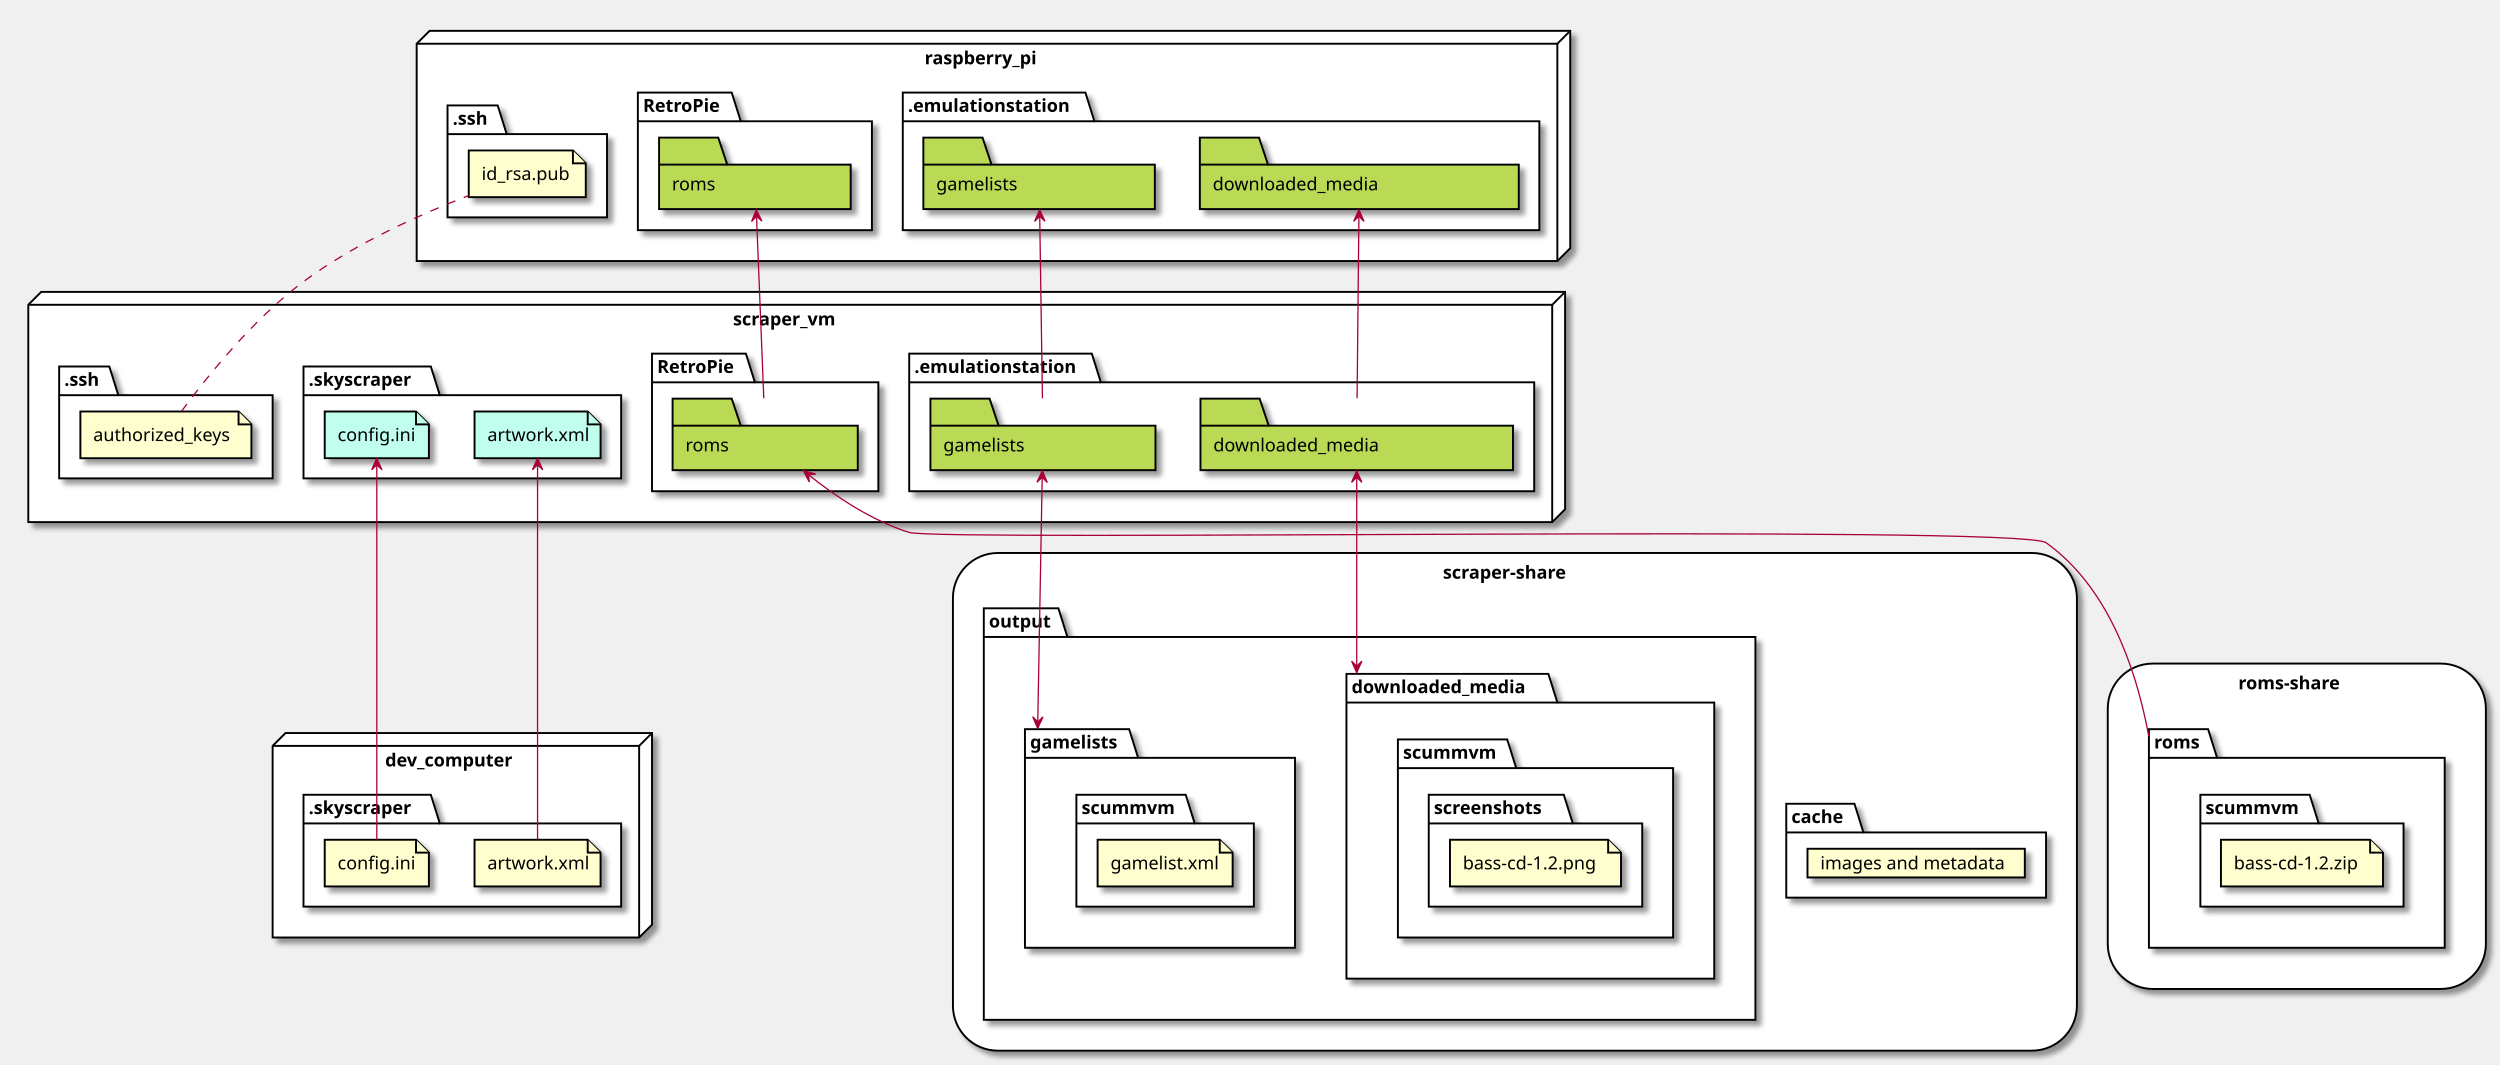
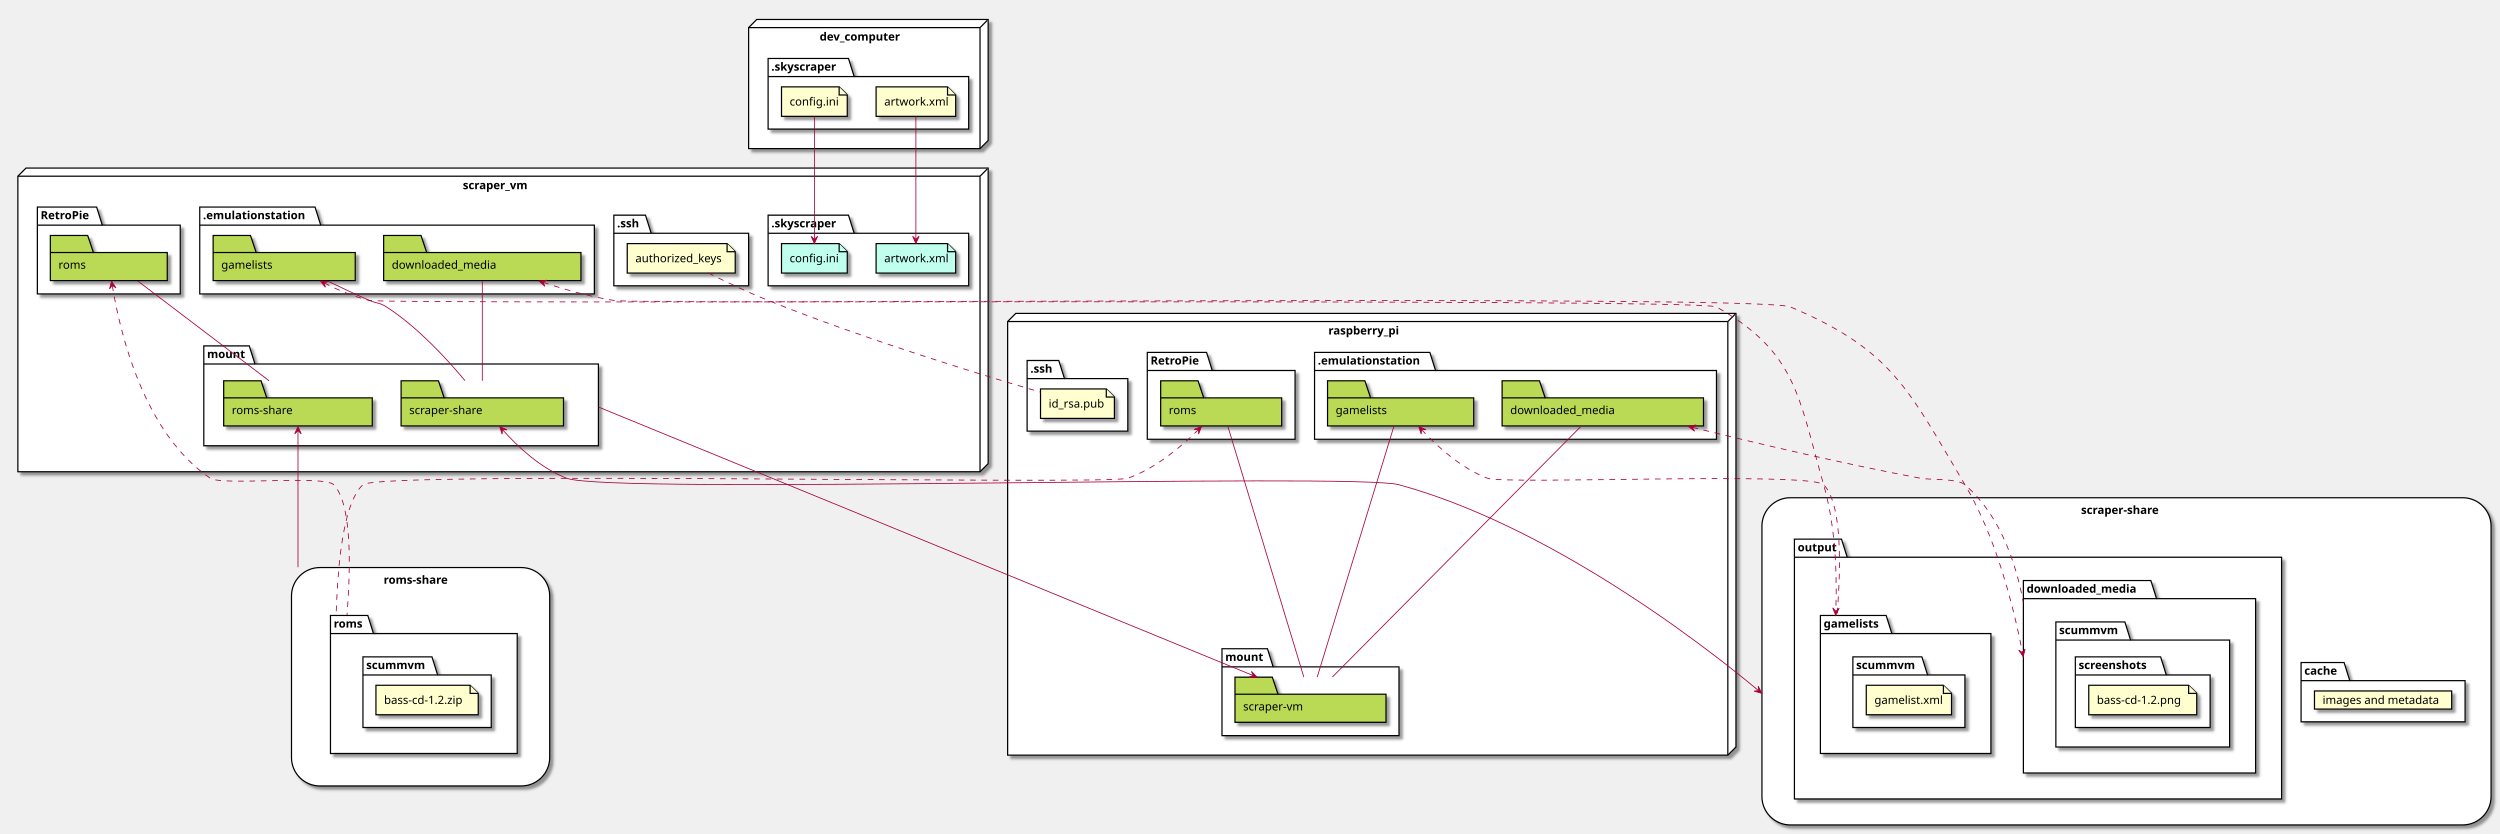
- <svg xmlns="http://www.w3.org/2000/svg" contentScriptType="application/ecmascript" contentStyleType="text/css" height="828px" preserveAspectRatio="none" style="width:1944px;height:828px;" version="1.1" viewBox="0 0 1944 828" width="1944px" zoomAndPan="magnify">
+ <svg xmlns="http://www.w3.org/2000/svg" contentScriptType="application/ecmascript" contentStyleType="text/css" height="1027px" preserveAspectRatio="none" style="width:3079px;height:1027px;" version="1.1" viewBox="0 0 3079 1027" width="3079px" zoomAndPan="magnify">
  <defs>
-     <filter height="300%" id="f126ojtrowitwd" width="300%" x="-1" y="-1">
+     <filter height="300%" id="ftwbin9ezk8uo" width="300%" x="-1" y="-1">
      <feGaussianBlur result="blurOut" stdDeviation="2.0" />
      <feColorMatrix in="blurOut" result="blurOut2" type="matrix" values="0 0 0 0 0 0 0 0 0 0 0 0 0 0 0 0 0 0 .4 0" />
      <feOffset dx="4.0" dy="4.0" in="blurOut2" result="blurOut3" />
      <feBlend in="SourceGraphic" in2="blurOut3" mode="normal" />
    </filter>
  </defs>
  <g>
-     <rect fill="#FFFFFF" filter="url(#f126ojtrowitwd)" height="253" rx="35" ry="35" style="stroke: #000000; stroke-width: 1.5;" width="294" x="1639" y="516" />
-     <text fill="#000000" font-family="sans-serif" font-size="14" font-weight="bold" lengthAdjust="spacingAndGlyphs" textLength="91" x="1740.5" y="535.995">roms-share</text>
-     <polygon fill="#FFFFFF" filter="url(#f126ojtrowitwd)" points="1671,567,1717,567,1724,589.297,1901,589.297,1901,737,1671,737,1671,567" style="stroke: #000000; stroke-width: 1.5;" />
-     <line style="stroke: #000000; stroke-width: 1.5;" x1="1671" x2="1724" y1="589.297" y2="589.297" />
-     <text fill="#000000" font-family="sans-serif" font-size="14" font-weight="bold" lengthAdjust="spacingAndGlyphs" textLength="40" x="1675" y="581.995">roms</text>
-     <polygon fill="#FFFFFF" filter="url(#f126ojtrowitwd)" points="1711,618,1796,618,1803,640.297,1869,640.297,1869,705,1711,705,1711,618" style="stroke: #000000; stroke-width: 1.5;" />
-     <line style="stroke: #000000; stroke-width: 1.5;" x1="1711" x2="1803" y1="640.297" y2="640.297" />
-     <text fill="#000000" font-family="sans-serif" font-size="14" font-weight="bold" lengthAdjust="spacingAndGlyphs" textLength="79" x="1715" y="632.995">scummvm</text>
-     <rect fill="#FFFFFF" filter="url(#f126ojtrowitwd)" height="387" rx="35" ry="35" style="stroke: #000000; stroke-width: 1.5;" width="874" x="741" y="430" />
-     <text fill="#000000" font-family="sans-serif" font-size="14" font-weight="bold" lengthAdjust="spacingAndGlyphs" textLength="112" x="1122" y="449.995">scraper-share</text>
-     <polygon fill="#FFFFFF" filter="url(#f126ojtrowitwd)" points="1389,625,1442,625,1449,647.297,1591,647.297,1591,698,1389,698,1389,625" style="stroke: #000000; stroke-width: 1.5;" />
-     <line style="stroke: #000000; stroke-width: 1.5;" x1="1389" x2="1449" y1="647.297" y2="647.297" />
-     <text fill="#000000" font-family="sans-serif" font-size="14" font-weight="bold" lengthAdjust="spacingAndGlyphs" textLength="47" x="1393" y="639.995">cache</text>
-     <polygon fill="#FFFFFF" filter="url(#f126ojtrowitwd)" points="765,473,823,473,830,495.297,1365,495.297,1365,793,765,793,765,473" style="stroke: #000000; stroke-width: 1.5;" />
-     <line style="stroke: #000000; stroke-width: 1.5;" x1="765" x2="830" y1="495.297" y2="495.297" />
-     <text fill="#000000" font-family="sans-serif" font-size="14" font-weight="bold" lengthAdjust="spacingAndGlyphs" textLength="52" x="769" y="487.995">output</text>
-     <polygon fill="#FFFFFF" filter="url(#f126ojtrowitwd)" points="1047,524,1204,524,1211,546.297,1333,546.297,1333,761,1047,761,1047,524" style="stroke: #000000; stroke-width: 1.5;" />
-     <line style="stroke: #000000; stroke-width: 1.5;" x1="1047" x2="1211" y1="546.297" y2="546.297" />
-     <text fill="#000000" font-family="sans-serif" font-size="14" font-weight="bold" lengthAdjust="spacingAndGlyphs" textLength="151" x="1051" y="538.995">downloaded_media</text>
-     <polygon fill="#FFFFFF" filter="url(#f126ojtrowitwd)" points="1087,575,1172,575,1179,597.297,1301,597.297,1301,729,1087,729,1087,575" style="stroke: #000000; stroke-width: 1.5;" />
-     <line style="stroke: #000000; stroke-width: 1.5;" x1="1087" x2="1179" y1="597.297" y2="597.297" />
-     <text fill="#000000" font-family="sans-serif" font-size="14" font-weight="bold" lengthAdjust="spacingAndGlyphs" textLength="79" x="1091" y="589.995">scummvm</text>
-     <polygon fill="#FFFFFF" filter="url(#f126ojtrowitwd)" points="1111,618,1216,618,1223,640.297,1277,640.297,1277,705,1111,705,1111,618" style="stroke: #000000; stroke-width: 1.5;" />
-     <line style="stroke: #000000; stroke-width: 1.5;" x1="1111" x2="1223" y1="640.297" y2="640.297" />
-     <text fill="#000000" font-family="sans-serif" font-size="14" font-weight="bold" lengthAdjust="spacingAndGlyphs" textLength="99" x="1115" y="632.995">screenshots</text>
-     <polygon fill="#FFFFFF" filter="url(#f126ojtrowitwd)" points="797,567,878,567,885,589.297,1007,589.297,1007,737,797,737,797,567" style="stroke: #000000; stroke-width: 1.5;" />
-     <line style="stroke: #000000; stroke-width: 1.5;" x1="797" x2="885" y1="589.297" y2="589.297" />
-     <text fill="#000000" font-family="sans-serif" font-size="14" font-weight="bold" lengthAdjust="spacingAndGlyphs" textLength="75" x="801" y="581.995">gamelists</text>
-     <polygon fill="#FFFFFF" filter="url(#f126ojtrowitwd)" points="837,618,922,618,929,640.297,975,640.297,975,705,837,705,837,618" style="stroke: #000000; stroke-width: 1.5;" />
-     <line style="stroke: #000000; stroke-width: 1.5;" x1="837" x2="929" y1="640.297" y2="640.297" />
-     <text fill="#000000" font-family="sans-serif" font-size="14" font-weight="bold" lengthAdjust="spacingAndGlyphs" textLength="79" x="841" y="632.995">scummvm</text>
-     <polygon fill="#FFFFFF" filter="url(#f126ojtrowitwd)" points="324,34,334,24,1221,24,1221,193,1211,203,324,203,324,34" style="stroke: #000000; stroke-width: 1.5;" />
-     <line style="stroke: #000000; stroke-width: 1.5;" x1="1211" x2="1220" y1="34" y2="25" />
-     <line style="stroke: #000000; stroke-width: 1.5;" x1="324" x2="1211" y1="34" y2="34" />
-     <line style="stroke: #000000; stroke-width: 1.5;" x1="1211" x2="1211" y1="34" y2="203" />
-     <text fill="#000000" font-family="sans-serif" font-size="14" font-weight="bold" lengthAdjust="spacingAndGlyphs" textLength="99" x="719" y="49.995">raspberry_pi</text>
-     <polygon fill="#FFFFFF" filter="url(#f126ojtrowitwd)" points="702,72,844,72,851,94.297,1197,94.297,1197,179,702,179,702,72" style="stroke: #000000; stroke-width: 1.5;" />
-     <line style="stroke: #000000; stroke-width: 1.5;" x1="702" x2="851" y1="94.297" y2="94.297" />
-     <text fill="#000000" font-family="sans-serif" font-size="14" font-weight="bold" lengthAdjust="spacingAndGlyphs" textLength="136" x="706" y="86.995">.emulationstation</text>
-     <polygon fill="#FFFFFF" filter="url(#f126ojtrowitwd)" points="496,72,569,72,576,94.297,678,94.297,678,179,496,179,496,72" style="stroke: #000000; stroke-width: 1.5;" />
-     <line style="stroke: #000000; stroke-width: 1.5;" x1="496" x2="576" y1="94.297" y2="94.297" />
-     <text fill="#000000" font-family="sans-serif" font-size="14" font-weight="bold" lengthAdjust="spacingAndGlyphs" textLength="67" x="500" y="86.995">RetroPie</text>
-     <polygon fill="#FFFFFF" filter="url(#f126ojtrowitwd)" points="348,82,387,82,394,104.297,472,104.297,472,169,348,169,348,82" style="stroke: #000000; stroke-width: 1.5;" />
-     <line style="stroke: #000000; stroke-width: 1.5;" x1="348" x2="394" y1="104.297" y2="104.297" />
-     <text fill="#000000" font-family="sans-serif" font-size="14" font-weight="bold" lengthAdjust="spacingAndGlyphs" textLength="33" x="352" y="96.995">.ssh</text>
-     <polygon fill="#FFFFFF" filter="url(#f126ojtrowitwd)" points="22,237,32,227,1217,227,1217,396,1207,406,22,406,22,237" style="stroke: #000000; stroke-width: 1.5;" />
-     <line style="stroke: #000000; stroke-width: 1.5;" x1="1207" x2="1216" y1="237" y2="228" />
-     <line style="stroke: #000000; stroke-width: 1.5;" x1="22" x2="1207" y1="237" y2="237" />
-     <line style="stroke: #000000; stroke-width: 1.5;" x1="1207" x2="1207" y1="237" y2="406" />
-     <text fill="#000000" font-family="sans-serif" font-size="14" font-weight="bold" lengthAdjust="spacingAndGlyphs" textLength="91" x="570" y="252.995">scraper_vm</text>
-     <polygon fill="#FFFFFF" filter="url(#f126ojtrowitwd)" points="236,285,335,285,342,307.297,483,307.297,483,372,236,372,236,285" style="stroke: #000000; stroke-width: 1.5;" />
-     <line style="stroke: #000000; stroke-width: 1.5;" x1="236" x2="342" y1="307.297" y2="307.297" />
-     <text fill="#000000" font-family="sans-serif" font-size="14" font-weight="bold" lengthAdjust="spacingAndGlyphs" textLength="93" x="240" y="299.995">.skyscraper</text>
-     <polygon fill="#FFFFFF" filter="url(#f126ojtrowitwd)" points="707,275,849,275,856,297.297,1193,297.297,1193,382,707,382,707,275" style="stroke: #000000; stroke-width: 1.5;" />
-     <line style="stroke: #000000; stroke-width: 1.5;" x1="707" x2="856" y1="297.297" y2="297.297" />
-     <text fill="#000000" font-family="sans-serif" font-size="14" font-weight="bold" lengthAdjust="spacingAndGlyphs" textLength="136" x="711" y="289.995">.emulationstation</text>
-     <polygon fill="#FFFFFF" filter="url(#f126ojtrowitwd)" points="507,275,580,275,587,297.297,683,297.297,683,382,507,382,507,275" style="stroke: #000000; stroke-width: 1.5;" />
-     <line style="stroke: #000000; stroke-width: 1.5;" x1="507" x2="587" y1="297.297" y2="297.297" />
-     <text fill="#000000" font-family="sans-serif" font-size="14" font-weight="bold" lengthAdjust="spacingAndGlyphs" textLength="67" x="511" y="289.995">RetroPie</text>
-     <polygon fill="#FFFFFF" filter="url(#f126ojtrowitwd)" points="46,285,85,285,92,307.297,212,307.297,212,372,46,372,46,285" style="stroke: #000000; stroke-width: 1.5;" />
-     <line style="stroke: #000000; stroke-width: 1.5;" x1="46" x2="92" y1="307.297" y2="307.297" />
-     <text fill="#000000" font-family="sans-serif" font-size="14" font-weight="bold" lengthAdjust="spacingAndGlyphs" textLength="33" x="50" y="299.995">.ssh</text>
-     <polygon fill="#FFFFFF" filter="url(#f126ojtrowitwd)" points="212,580,222,570,507,570,507,719,497,729,212,729,212,580" style="stroke: #000000; stroke-width: 1.5;" />
-     <line style="stroke: #000000; stroke-width: 1.5;" x1="497" x2="506" y1="580" y2="571" />
-     <line style="stroke: #000000; stroke-width: 1.5;" x1="212" x2="497" y1="580" y2="580" />
-     <line style="stroke: #000000; stroke-width: 1.5;" x1="497" x2="497" y1="580" y2="729" />
-     <text fill="#000000" font-family="sans-serif" font-size="14" font-weight="bold" lengthAdjust="spacingAndGlyphs" textLength="112" x="299.5" y="595.995">dev_computer</text>
-     <polygon fill="#FFFFFF" filter="url(#f126ojtrowitwd)" points="236,618,335,618,342,640.297,483,640.297,483,705,236,705,236,618" style="stroke: #000000; stroke-width: 1.5;" />
-     <line style="stroke: #000000; stroke-width: 1.5;" x1="236" x2="342" y1="640.297" y2="640.297" />
-     <text fill="#000000" font-family="sans-serif" font-size="14" font-weight="bold" lengthAdjust="spacingAndGlyphs" textLength="93" x="240" y="632.995">.skyscraper</text>
-     <polygon fill="#FEFECE" filter="url(#f126ojtrowitwd)" points="1727,653,1727,689.297,1853,689.297,1853,663,1843,653,1727,653" style="stroke: #000000; stroke-width: 1.5;" />
-     <path d="M1843,653 L1843,663 L1853,663 " fill="#FEFECE" style="stroke: #000000; stroke-width: 1.5;" />
-     <text fill="#000000" font-family="sans-serif" font-size="14" lengthAdjust="spacingAndGlyphs" textLength="106" x="1737" y="675.995">bass-cd-1.2.zip</text>
-     <rect fill="#FEFECE" filter="url(#f126ojtrowitwd)" height="22.297" style="stroke: #000000; stroke-width: 1.5;" width="169" x="1405.5" y="660" />
-     <text fill="#000000" font-family="sans-serif" font-size="14" lengthAdjust="spacingAndGlyphs" textLength="149" x="1415.5" y="675.995">images and metadata</text>
-     <polygon fill="#FEFECE" filter="url(#f126ojtrowitwd)" points="1127.5,653,1127.5,689.297,1260.5,689.297,1260.5,663,1250.5,653,1127.5,653" style="stroke: #000000; stroke-width: 1.5;" />
-     <path d="M1250.5,653 L1250.5,663 L1260.5,663 " fill="#FEFECE" style="stroke: #000000; stroke-width: 1.5;" />
-     <text fill="#000000" font-family="sans-serif" font-size="14" lengthAdjust="spacingAndGlyphs" textLength="113" x="1137.5" y="675.995">bass-cd-1.2.png</text>
-     <polygon fill="#FEFECE" filter="url(#f126ojtrowitwd)" points="853.5,653,853.5,689.297,958.5,689.297,958.5,663,948.5,653,853.5,653" style="stroke: #000000; stroke-width: 1.5;" />
-     <path d="M948.5,653 L948.5,663 L958.5,663 " fill="#FEFECE" style="stroke: #000000; stroke-width: 1.5;" />
-     <text fill="#000000" font-family="sans-serif" font-size="14" lengthAdjust="spacingAndGlyphs" textLength="85" x="863.5" y="675.995">gamelist.xml</text>
-     <polygon fill="#BADA55" filter="url(#f126ojtrowitwd)" points="933,107,979,107,986,128,1181,128,1181,162.594,933,162.594,933,107" style="stroke: #000000; stroke-width: 1.5;" />
-     <line style="stroke: #000000; stroke-width: 1.5;" x1="933" x2="986" y1="128" y2="128" />
-     <text fill="#000000" font-family="sans-serif" font-size="14" lengthAdjust="spacingAndGlyphs" textLength="134" x="943" y="147.995">downloaded_media</text>
-     <polygon fill="#BADA55" filter="url(#f126ojtrowitwd)" points="718,107,764,107,771,128,898,128,898,162.594,718,162.594,718,107" style="stroke: #000000; stroke-width: 1.5;" />
-     <line style="stroke: #000000; stroke-width: 1.5;" x1="718" x2="771" y1="128" y2="128" />
-     <text fill="#000000" font-family="sans-serif" font-size="14" lengthAdjust="spacingAndGlyphs" textLength="66" x="728" y="147.995">gamelists</text>
-     <polygon fill="#BADA55" filter="url(#f126ojtrowitwd)" points="512.5,107,558.5,107,565.5,128,661.5,128,661.5,162.594,512.5,162.594,512.5,107" style="stroke: #000000; stroke-width: 1.5;" />
-     <line style="stroke: #000000; stroke-width: 1.5;" x1="512.5" x2="565.5" y1="128" y2="128" />
-     <text fill="#000000" font-family="sans-serif" font-size="14" lengthAdjust="spacingAndGlyphs" textLength="35" x="522.5" y="147.995">roms</text>
-     <polygon fill="#FEFECE" filter="url(#f126ojtrowitwd)" points="364.5,117,364.5,153.297,455.5,153.297,455.5,127,445.5,117,364.5,117" style="stroke: #000000; stroke-width: 1.5;" />
-     <path d="M445.5,117 L445.5,127 L455.5,127 " fill="#FEFECE" style="stroke: #000000; stroke-width: 1.5;" />
-     <text fill="#000000" font-family="sans-serif" font-size="14" lengthAdjust="spacingAndGlyphs" textLength="71" x="374.5" y="139.995">id_rsa.pub</text>
-     <polygon fill="#C0FFEE" filter="url(#f126ojtrowitwd)" points="369,320,369,356.297,467,356.297,467,330,457,320,369,320" style="stroke: #000000; stroke-width: 1.5;" />
-     <path d="M457,320 L457,330 L467,330 " fill="#C0FFEE" style="stroke: #000000; stroke-width: 1.5;" />
-     <text fill="#000000" font-family="sans-serif" font-size="14" lengthAdjust="spacingAndGlyphs" textLength="78" x="379" y="342.995">artwork.xml</text>
-     <polygon fill="#C0FFEE" filter="url(#f126ojtrowitwd)" points="252.5,320,252.5,356.297,333.5,356.297,333.5,330,323.5,320,252.5,320" style="stroke: #000000; stroke-width: 1.5;" />
-     <path d="M323.5,320 L323.5,330 L333.5,330 " fill="#C0FFEE" style="stroke: #000000; stroke-width: 1.5;" />
-     <text fill="#000000" font-family="sans-serif" font-size="14" lengthAdjust="spacingAndGlyphs" textLength="61" x="262.5" y="342.995">config.ini</text>
-     <polygon fill="#BADA55" filter="url(#f126ojtrowitwd)" points="933.5,310,979.5,310,986.5,331,1176.5,331,1176.5,365.594,933.5,365.594,933.5,310" style="stroke: #000000; stroke-width: 1.5;" />
-     <line style="stroke: #000000; stroke-width: 1.5;" x1="933.5" x2="986.5" y1="331" y2="331" />
-     <text fill="#000000" font-family="sans-serif" font-size="14" lengthAdjust="spacingAndGlyphs" textLength="134" x="943.5" y="350.995">downloaded_media</text>
-     <polygon fill="#BADA55" filter="url(#f126ojtrowitwd)" points="723.5,310,769.5,310,776.5,331,898.5,331,898.5,365.594,723.5,365.594,723.5,310" style="stroke: #000000; stroke-width: 1.5;" />
-     <line style="stroke: #000000; stroke-width: 1.5;" x1="723.5" x2="776.5" y1="331" y2="331" />
-     <text fill="#000000" font-family="sans-serif" font-size="14" lengthAdjust="spacingAndGlyphs" textLength="66" x="733.5" y="350.995">gamelists</text>
-     <polygon fill="#BADA55" filter="url(#f126ojtrowitwd)" points="523,310,569,310,576,331,667,331,667,365.594,523,365.594,523,310" style="stroke: #000000; stroke-width: 1.5;" />
-     <line style="stroke: #000000; stroke-width: 1.5;" x1="523" x2="576" y1="331" y2="331" />
-     <text fill="#000000" font-family="sans-serif" font-size="14" lengthAdjust="spacingAndGlyphs" textLength="35" x="533" y="350.995">roms</text>
-     <polygon fill="#FEFECE" filter="url(#f126ojtrowitwd)" points="62.5,320,62.5,356.297,195.5,356.297,195.5,330,185.5,320,62.5,320" style="stroke: #000000; stroke-width: 1.5;" />
-     <path d="M185.5,320 L185.5,330 L195.5,330 " fill="#FEFECE" style="stroke: #000000; stroke-width: 1.5;" />
-     <text fill="#000000" font-family="sans-serif" font-size="14" lengthAdjust="spacingAndGlyphs" textLength="113" x="72.5" y="342.995">authorized_keys</text>
-     <polygon fill="#FEFECE" filter="url(#f126ojtrowitwd)" points="369,653,369,689.297,467,689.297,467,663,457,653,369,653" style="stroke: #000000; stroke-width: 1.5;" />
-     <path d="M457,653 L457,663 L467,663 " fill="#FEFECE" style="stroke: #000000; stroke-width: 1.5;" />
-     <text fill="#000000" font-family="sans-serif" font-size="14" lengthAdjust="spacingAndGlyphs" textLength="78" x="379" y="675.995">artwork.xml</text>
-     <polygon fill="#FEFECE" filter="url(#f126ojtrowitwd)" points="252.5,653,252.5,689.297,333.5,689.297,333.5,663,323.5,653,252.5,653" style="stroke: #000000; stroke-width: 1.5;" />
-     <path d="M323.5,653 L323.5,663 L333.5,663 " fill="#FEFECE" style="stroke: #000000; stroke-width: 1.5;" />
-     <text fill="#000000" font-family="sans-serif" font-size="14" lengthAdjust="spacingAndGlyphs" textLength="61" x="262.5" y="675.995">config.ini</text>
-     <path d="M418,361.673 C418,424.106 418,597.563 418,652.842 " fill="none" id="scrapervm_artwork&lt;-dev_artwork" style="stroke: #A80036; stroke-width: 1.0;" />
-     <polygon fill="#A80036" points="418,356.33,414,365.33,418,361.33,422,365.33,418,356.33" style="stroke: #A80036; stroke-width: 1.0;" />
-     <path d="M293,361.673 C293,424.106 293,597.563 293,652.842 " fill="none" id="scrapervm_config&lt;-dev_config" style="stroke: #A80036; stroke-width: 1.0;" />
-     <polygon fill="#A80036" points="293,356.33,289,365.33,293,361.33,297,365.33,293,356.33" style="stroke: #A80036; stroke-width: 1.0;" />
-     <path d="M808.481,168.222 C809.066,207.405 810.043,272.855 810.592,309.68 " fill="none" id="raspberrypi_gamelists&lt;-scrapervm_gamelists" style="stroke: #A80036; stroke-width: 1.0;" />
-     <polygon fill="#A80036" points="808.405,163.108,804.539,172.166,808.479,168.107,812.538,172.048,808.405,163.108" style="stroke: #A80036; stroke-width: 1.0;" />
-     <path d="M1056.68,168.222 C1056.29,207.405 1055.64,272.855 1055.27,309.68 " fill="none" id="raspberrypi_downloaded_media&lt;-scrapervm_downloaded_media" style="stroke: #A80036; stroke-width: 1.0;" />
-     <polygon fill="#A80036" points="1056.73,163.108,1052.64,172.068,1056.68,168.108,1060.64,172.148,1056.73,163.108" style="stroke: #A80036; stroke-width: 1.0;" />
-     <path d="M588.282,168.222 C589.842,207.405 592.447,272.855 593.913,309.68 " fill="none" id="raspberrypi_roms&lt;-scrapervm_roms" style="stroke: #A80036; stroke-width: 1.0;" />
-     <polygon fill="#A80036" points="588.079,163.108,584.44,172.26,588.278,168.104,592.433,171.942,588.079,163.108" style="stroke: #A80036; stroke-width: 1.0;" />
-     <path d="M141.133,319.832 C159.389,294.98 196.064,248.714 236,219 C275.741,189.432 327.687,166.311 364.444,152.065 " fill="none" id="authorized_keys-id_rsa" style="stroke: #A80036; stroke-width: 1.0; stroke-dasharray: 7.0,7.0;" />
-     <path d="M810.415,371.295 C809.673,412.258 808.35,485.223 807.197,548.783 C807.125,552.755 807.054,556.691 806.984,560.58 C806.948,562.524 806.913,564.457 806.879,566.376 " fill="none" id="scrapervm_gamelists-scraper_gamelists" style="stroke: #A80036; stroke-width: 1.0;" />
-     <polygon fill="#A80036" points="806.879,566.376,811.041,557.451,806.969,561.377,803.042,557.306,806.879,566.376" style="stroke: #A80036; stroke-width: 1.0;" />
-     <polygon fill="#A80036" points="810.509,366.087,806.348,375.014,810.419,371.086,814.346,375.158,810.509,366.087" style="stroke: #A80036; stroke-width: 1.0;" />
-     <path d="M1055,371.295 C1055,391.776 1055,420.259 1055,451.565 C1055,467.218 1055,483.578 1055,499.996 C1055,504.101 1055,508.209 1055,512.311 C1055,514.362 1055,516.412 1055,518.458 C1055,519.481 1055,520.504 1055,521.525 C1055,522.036 1055,522.547 1055,523.057 " fill="none" id="scrapervm_downloaded_media-scraper_downloadedmedia" style="stroke: #A80036; stroke-width: 1.0;" />
-     <polygon fill="#A80036" points="1055,523.057,1059,514.057,1055,518.057,1051,514.057,1055,523.057" style="stroke: #A80036; stroke-width: 1.0;" />
-     <polygon fill="#A80036" points="1055,366.087,1051,375.087,1055,371.087,1059,375.087,1055,366.087" style="stroke: #A80036; stroke-width: 1.0;" />
-     <path d="M628.866,369.338 C649.779,386.007 678.073,405.066 707,414 C730.463,421.247 1571.01,407.743 1591,422 C1637.87,455.42 1659.92,516.02 1670.227,568.948 C1670.389,569.775 1670.547,570.6 1670.702,571.423 C1670.78,571.835 1670.857,572.246 1670.933,572.657 " fill="none" id="scrapervm_roms&lt;-roms_roms" style="stroke: #A80036; stroke-width: 1.0;" />
-     <polygon fill="#A80036" points="624.784,366.04,629.271,374.808,628.673,369.182,634.298,368.585,624.784,366.04" style="stroke: #A80036; stroke-width: 1.0;" />
+     <rect fill="#FFFFFF" filter="url(#ftwbin9ezk8uo)" height="269" rx="35" ry="35" style="stroke: #000000; stroke-width: 1.5;" width="318" x="359" y="699" />
+     <text fill="#000000" font-family="sans-serif" font-size="14" font-weight="bold" lengthAdjust="spacingAndGlyphs" textLength="91" x="472.5" y="718.995">roms-share</text>
+     <polygon fill="#FFFFFF" filter="url(#ftwbin9ezk8uo)" points="407,758,453,758,460,780.297,637,780.297,637,928,407,928,407,758" style="stroke: #000000; stroke-width: 1.5;" />
+     <line style="stroke: #000000; stroke-width: 1.5;" x1="407" x2="460" y1="780.297" y2="780.297" />
+     <text fill="#000000" font-family="sans-serif" font-size="14" font-weight="bold" lengthAdjust="spacingAndGlyphs" textLength="40" x="411" y="772.995">roms</text>
+     <polygon fill="#FFFFFF" filter="url(#ftwbin9ezk8uo)" points="447,809,532,809,539,831.297,605,831.297,605,896,447,896,447,809" style="stroke: #000000; stroke-width: 1.5;" />
+     <line style="stroke: #000000; stroke-width: 1.5;" x1="447" x2="539" y1="831.297" y2="831.297" />
+     <text fill="#000000" font-family="sans-serif" font-size="14" font-weight="bold" lengthAdjust="spacingAndGlyphs" textLength="79" x="451" y="823.995">scummvm</text>
+     <rect fill="#FFFFFF" filter="url(#ftwbin9ezk8uo)" height="403" rx="35" ry="35" style="stroke: #000000; stroke-width: 1.5;" width="898" x="2170" y="613" />
+     <text fill="#000000" font-family="sans-serif" font-size="14" font-weight="bold" lengthAdjust="spacingAndGlyphs" textLength="112" x="2563" y="632.995">scraper-share</text>
+     <polygon fill="#FFFFFF" filter="url(#ftwbin9ezk8uo)" points="2834,816,2887,816,2894,838.297,3036,838.297,3036,889,2834,889,2834,816" style="stroke: #000000; stroke-width: 1.5;" />
+     <line style="stroke: #000000; stroke-width: 1.5;" x1="2834" x2="2894" y1="838.297" y2="838.297" />
+     <text fill="#000000" font-family="sans-serif" font-size="14" font-weight="bold" lengthAdjust="spacingAndGlyphs" textLength="47" x="2838" y="830.995">cache</text>
+     <polygon fill="#FFFFFF" filter="url(#ftwbin9ezk8uo)" points="2210,664,2268,664,2275,686.297,2810,686.297,2810,984,2210,984,2210,664" style="stroke: #000000; stroke-width: 1.5;" />
+     <line style="stroke: #000000; stroke-width: 1.5;" x1="2210" x2="2275" y1="686.297" y2="686.297" />
+     <text fill="#000000" font-family="sans-serif" font-size="14" font-weight="bold" lengthAdjust="spacingAndGlyphs" textLength="52" x="2214" y="678.995">output</text>
+     <polygon fill="#FFFFFF" filter="url(#ftwbin9ezk8uo)" points="2492,715,2649,715,2656,737.297,2778,737.297,2778,952,2492,952,2492,715" style="stroke: #000000; stroke-width: 1.5;" />
+     <line style="stroke: #000000; stroke-width: 1.5;" x1="2492" x2="2656" y1="737.297" y2="737.297" />
+     <text fill="#000000" font-family="sans-serif" font-size="14" font-weight="bold" lengthAdjust="spacingAndGlyphs" textLength="151" x="2496" y="729.995">downloaded_media</text>
+     <polygon fill="#FFFFFF" filter="url(#ftwbin9ezk8uo)" points="2532,766,2617,766,2624,788.297,2746,788.297,2746,920,2532,920,2532,766" style="stroke: #000000; stroke-width: 1.5;" />
+     <line style="stroke: #000000; stroke-width: 1.5;" x1="2532" x2="2624" y1="788.297" y2="788.297" />
+     <text fill="#000000" font-family="sans-serif" font-size="14" font-weight="bold" lengthAdjust="spacingAndGlyphs" textLength="79" x="2536" y="780.995">scummvm</text>
+     <polygon fill="#FFFFFF" filter="url(#ftwbin9ezk8uo)" points="2556,809,2661,809,2668,831.297,2722,831.297,2722,896,2556,896,2556,809" style="stroke: #000000; stroke-width: 1.5;" />
+     <line style="stroke: #000000; stroke-width: 1.5;" x1="2556" x2="2668" y1="831.297" y2="831.297" />
+     <text fill="#000000" font-family="sans-serif" font-size="14" font-weight="bold" lengthAdjust="spacingAndGlyphs" textLength="99" x="2560" y="823.995">screenshots</text>
+     <polygon fill="#FFFFFF" filter="url(#ftwbin9ezk8uo)" points="2242,758,2323,758,2330,780.297,2452,780.297,2452,928,2242,928,2242,758" style="stroke: #000000; stroke-width: 1.5;" />
+     <line style="stroke: #000000; stroke-width: 1.5;" x1="2242" x2="2330" y1="780.297" y2="780.297" />
+     <text fill="#000000" font-family="sans-serif" font-size="14" font-weight="bold" lengthAdjust="spacingAndGlyphs" textLength="75" x="2246" y="772.995">gamelists</text>
+     <polygon fill="#FFFFFF" filter="url(#ftwbin9ezk8uo)" points="2282,809,2367,809,2374,831.297,2420,831.297,2420,896,2282,896,2282,809" style="stroke: #000000; stroke-width: 1.5;" />
+     <line style="stroke: #000000; stroke-width: 1.5;" x1="2282" x2="2374" y1="831.297" y2="831.297" />
+     <text fill="#000000" font-family="sans-serif" font-size="14" font-weight="bold" lengthAdjust="spacingAndGlyphs" textLength="79" x="2286" y="823.995">scummvm</text>
+     <polygon fill="#FFFFFF" filter="url(#ftwbin9ezk8uo)" points="1241,396,1251,386,2138,386,2138,920,2128,930,1241,930,1241,396" style="stroke: #000000; stroke-width: 1.5;" />
+     <line style="stroke: #000000; stroke-width: 1.5;" x1="2128" x2="2137" y1="396" y2="387" />
+     <line style="stroke: #000000; stroke-width: 1.5;" x1="1241" x2="2128" y1="396" y2="396" />
+     <line style="stroke: #000000; stroke-width: 1.5;" x1="2128" x2="2128" y1="396" y2="930" />
+     <text fill="#000000" font-family="sans-serif" font-size="14" font-weight="bold" lengthAdjust="spacingAndGlyphs" textLength="99" x="1636" y="411.995">raspberry_pi</text>
+     <polygon fill="#FFFFFF" filter="url(#ftwbin9ezk8uo)" points="1619,434,1761,434,1768,456.297,2114,456.297,2114,541,1619,541,1619,434" style="stroke: #000000; stroke-width: 1.5;" />
+     <line style="stroke: #000000; stroke-width: 1.5;" x1="1619" x2="1768" y1="456.297" y2="456.297" />
+     <text fill="#000000" font-family="sans-serif" font-size="14" font-weight="bold" lengthAdjust="spacingAndGlyphs" textLength="136" x="1623" y="448.995">.emulationstation</text>
+     <polygon fill="#FFFFFF" filter="url(#ftwbin9ezk8uo)" points="1413,434,1486,434,1493,456.297,1595,456.297,1595,541,1413,541,1413,434" style="stroke: #000000; stroke-width: 1.5;" />
+     <line style="stroke: #000000; stroke-width: 1.5;" x1="1413" x2="1493" y1="456.297" y2="456.297" />
+     <text fill="#000000" font-family="sans-serif" font-size="14" font-weight="bold" lengthAdjust="spacingAndGlyphs" textLength="67" x="1417" y="448.995">RetroPie</text>
+     <polygon fill="#FFFFFF" filter="url(#ftwbin9ezk8uo)" points="1265,444,1304,444,1311,466.297,1389,466.297,1389,531,1265,531,1265,444" style="stroke: #000000; stroke-width: 1.5;" />
+     <line style="stroke: #000000; stroke-width: 1.5;" x1="1265" x2="1311" y1="466.297" y2="466.297" />
+     <text fill="#000000" font-family="sans-serif" font-size="14" font-weight="bold" lengthAdjust="spacingAndGlyphs" textLength="33" x="1269" y="458.995">.ssh</text>
+     <polygon fill="#FFFFFF" filter="url(#ftwbin9ezk8uo)" points="1505,799,1561,799,1568,821.297,1723,821.297,1723,906,1505,906,1505,799" style="stroke: #000000; stroke-width: 1.5;" />
+     <line style="stroke: #000000; stroke-width: 1.5;" x1="1505" x2="1568" y1="821.297" y2="821.297" />
+     <text fill="#000000" font-family="sans-serif" font-size="14" font-weight="bold" lengthAdjust="spacingAndGlyphs" textLength="50" x="1509" y="813.995">mount</text>
+     <polygon fill="#FFFFFF" filter="url(#ftwbin9ezk8uo)" points="22,217,32,207,1217,207,1217,571,1207,581,22,581,22,217" style="stroke: #000000; stroke-width: 1.5;" />
+     <line style="stroke: #000000; stroke-width: 1.5;" x1="1207" x2="1216" y1="217" y2="208" />
+     <line style="stroke: #000000; stroke-width: 1.5;" x1="22" x2="1207" y1="217" y2="217" />
+     <line style="stroke: #000000; stroke-width: 1.5;" x1="1207" x2="1207" y1="217" y2="581" />
+     <text fill="#000000" font-family="sans-serif" font-size="14" font-weight="bold" lengthAdjust="spacingAndGlyphs" textLength="91" x="570" y="232.995">scraper_vm</text>
+     <polygon fill="#FFFFFF" filter="url(#ftwbin9ezk8uo)" points="946,265,1045,265,1052,287.297,1193,287.297,1193,352,946,352,946,265" style="stroke: #000000; stroke-width: 1.5;" />
+     <line style="stroke: #000000; stroke-width: 1.5;" x1="946" x2="1052" y1="287.297" y2="287.297" />
+     <text fill="#000000" font-family="sans-serif" font-size="14" font-weight="bold" lengthAdjust="spacingAndGlyphs" textLength="93" x="950" y="279.995">.skyscraper</text>
+     <polygon fill="#FFFFFF" filter="url(#ftwbin9ezk8uo)" points="246,255,388,255,395,277.297,732,277.297,732,362,246,362,246,255" style="stroke: #000000; stroke-width: 1.5;" />
+     <line style="stroke: #000000; stroke-width: 1.5;" x1="246" x2="395" y1="277.297" y2="277.297" />
+     <text fill="#000000" font-family="sans-serif" font-size="14" font-weight="bold" lengthAdjust="spacingAndGlyphs" textLength="136" x="250" y="269.995">.emulationstation</text>
+     <polygon fill="#FFFFFF" filter="url(#ftwbin9ezk8uo)" points="46,255,119,255,126,277.297,222,277.297,222,362,46,362,46,255" style="stroke: #000000; stroke-width: 1.5;" />
+     <line style="stroke: #000000; stroke-width: 1.5;" x1="46" x2="126" y1="277.297" y2="277.297" />
+     <text fill="#000000" font-family="sans-serif" font-size="14" font-weight="bold" lengthAdjust="spacingAndGlyphs" textLength="67" x="50" y="269.995">RetroPie</text>
+     <polygon fill="#FFFFFF" filter="url(#ftwbin9ezk8uo)" points="756,265,795,265,802,287.297,922,287.297,922,352,756,352,756,265" style="stroke: #000000; stroke-width: 1.5;" />
+     <line style="stroke: #000000; stroke-width: 1.5;" x1="756" x2="802" y1="287.297" y2="287.297" />
+     <text fill="#000000" font-family="sans-serif" font-size="14" font-weight="bold" lengthAdjust="spacingAndGlyphs" textLength="33" x="760" y="279.995">.ssh</text>
+     <polygon fill="#FFFFFF" filter="url(#ftwbin9ezk8uo)" points="251,426,307,426,314,448.297,737,448.297,737,549,251,549,251,426" style="stroke: #000000; stroke-width: 1.5;" />
+     <line style="stroke: #000000; stroke-width: 1.5;" x1="251" x2="314" y1="448.297" y2="448.297" />
+     <text fill="#000000" font-family="sans-serif" font-size="14" font-weight="bold" lengthAdjust="spacingAndGlyphs" textLength="50" x="255" y="440.995">mount</text>
+     <polygon fill="#FFFFFF" filter="url(#ftwbin9ezk8uo)" points="922,34,932,24,1217,24,1217,173,1207,183,922,183,922,34" style="stroke: #000000; stroke-width: 1.5;" />
+     <line style="stroke: #000000; stroke-width: 1.5;" x1="1207" x2="1216" y1="34" y2="25" />
+     <line style="stroke: #000000; stroke-width: 1.5;" x1="922" x2="1207" y1="34" y2="34" />
+     <line style="stroke: #000000; stroke-width: 1.5;" x1="1207" x2="1207" y1="34" y2="183" />
+     <text fill="#000000" font-family="sans-serif" font-size="14" font-weight="bold" lengthAdjust="spacingAndGlyphs" textLength="112" x="1009.5" y="49.995">dev_computer</text>
+     <polygon fill="#FFFFFF" filter="url(#ftwbin9ezk8uo)" points="946,72,1045,72,1052,94.297,1193,94.297,1193,159,946,159,946,72" style="stroke: #000000; stroke-width: 1.5;" />
+     <line style="stroke: #000000; stroke-width: 1.5;" x1="946" x2="1052" y1="94.297" y2="94.297" />
+     <text fill="#000000" font-family="sans-serif" font-size="14" font-weight="bold" lengthAdjust="spacingAndGlyphs" textLength="93" x="950" y="86.995">.skyscraper</text>
+     <polygon fill="#FEFECE" filter="url(#ftwbin9ezk8uo)" points="463,844,463,880.297,589,880.297,589,854,579,844,463,844" style="stroke: #000000; stroke-width: 1.5;" />
+     <path d="M579,844 L579,854 L589,854 " fill="#FEFECE" style="stroke: #000000; stroke-width: 1.5;" />
+     <text fill="#000000" font-family="sans-serif" font-size="14" lengthAdjust="spacingAndGlyphs" textLength="106" x="473" y="866.995">bass-cd-1.2.zip</text>
+     <rect fill="#FEFECE" filter="url(#ftwbin9ezk8uo)" height="22.297" style="stroke: #000000; stroke-width: 1.5;" width="169" x="2850.5" y="851" />
+     <text fill="#000000" font-family="sans-serif" font-size="14" lengthAdjust="spacingAndGlyphs" textLength="149" x="2860.5" y="866.995">images and metadata</text>
+     <polygon fill="#FEFECE" filter="url(#ftwbin9ezk8uo)" points="2572.5,844,2572.5,880.297,2705.5,880.297,2705.5,854,2695.5,844,2572.5,844" style="stroke: #000000; stroke-width: 1.5;" />
+     <path d="M2695.5,844 L2695.5,854 L2705.5,854 " fill="#FEFECE" style="stroke: #000000; stroke-width: 1.5;" />
+     <text fill="#000000" font-family="sans-serif" font-size="14" lengthAdjust="spacingAndGlyphs" textLength="113" x="2582.5" y="866.995">bass-cd-1.2.png</text>
+     <polygon fill="#FEFECE" filter="url(#ftwbin9ezk8uo)" points="2298.5,844,2298.5,880.297,2403.5,880.297,2403.5,854,2393.5,844,2298.5,844" style="stroke: #000000; stroke-width: 1.5;" />
+     <path d="M2393.5,844 L2393.5,854 L2403.5,854 " fill="#FEFECE" style="stroke: #000000; stroke-width: 1.5;" />
+     <text fill="#000000" font-family="sans-serif" font-size="14" lengthAdjust="spacingAndGlyphs" textLength="85" x="2308.5" y="866.995">gamelist.xml</text>
+     <polygon fill="#BADA55" filter="url(#ftwbin9ezk8uo)" points="1850,469,1896,469,1903,490,2098,490,2098,524.594,1850,524.594,1850,469" style="stroke: #000000; stroke-width: 1.5;" />
+     <line style="stroke: #000000; stroke-width: 1.5;" x1="1850" x2="1903" y1="490" y2="490" />
+     <text fill="#000000" font-family="sans-serif" font-size="14" lengthAdjust="spacingAndGlyphs" textLength="134" x="1860" y="509.995">downloaded_media</text>
+     <polygon fill="#BADA55" filter="url(#ftwbin9ezk8uo)" points="1635,469,1681,469,1688,490,1815,490,1815,524.594,1635,524.594,1635,469" style="stroke: #000000; stroke-width: 1.5;" />
+     <line style="stroke: #000000; stroke-width: 1.5;" x1="1635" x2="1688" y1="490" y2="490" />
+     <text fill="#000000" font-family="sans-serif" font-size="14" lengthAdjust="spacingAndGlyphs" textLength="66" x="1645" y="509.995">gamelists</text>
+     <polygon fill="#BADA55" filter="url(#ftwbin9ezk8uo)" points="1429.5,469,1475.5,469,1482.5,490,1578.5,490,1578.5,524.594,1429.5,524.594,1429.5,469" style="stroke: #000000; stroke-width: 1.5;" />
+     <line style="stroke: #000000; stroke-width: 1.5;" x1="1429.5" x2="1482.5" y1="490" y2="490" />
+     <text fill="#000000" font-family="sans-serif" font-size="14" lengthAdjust="spacingAndGlyphs" textLength="35" x="1439.5" y="509.995">roms</text>
+     <polygon fill="#FEFECE" filter="url(#ftwbin9ezk8uo)" points="1281.5,479,1281.5,515.297,1372.5,515.297,1372.5,489,1362.5,479,1281.5,479" style="stroke: #000000; stroke-width: 1.5;" />
+     <path d="M1362.5,479 L1362.5,489 L1372.5,489 " fill="#FEFECE" style="stroke: #000000; stroke-width: 1.5;" />
+     <text fill="#000000" font-family="sans-serif" font-size="14" lengthAdjust="spacingAndGlyphs" textLength="71" x="1291.5" y="501.995">id_rsa.pub</text>
+     <polygon fill="#BADA55" filter="url(#ftwbin9ezk8uo)" points="1521,834,1567,834,1574,855,1707,855,1707,889.594,1521,889.594,1521,834" style="stroke: #000000; stroke-width: 1.5;" />
+     <line style="stroke: #000000; stroke-width: 1.5;" x1="1521" x2="1574" y1="855" y2="855" />
+     <text fill="#000000" font-family="sans-serif" font-size="14" lengthAdjust="spacingAndGlyphs" textLength="77" x="1531" y="874.995">scraper-vm</text>
+     <polygon fill="#C0FFEE" filter="url(#ftwbin9ezk8uo)" points="1079,300,1079,336.297,1177,336.297,1177,310,1167,300,1079,300" style="stroke: #000000; stroke-width: 1.5;" />
+     <path d="M1167,300 L1167,310 L1177,310 " fill="#C0FFEE" style="stroke: #000000; stroke-width: 1.5;" />
+     <text fill="#000000" font-family="sans-serif" font-size="14" lengthAdjust="spacingAndGlyphs" textLength="78" x="1089" y="322.995">artwork.xml</text>
+     <polygon fill="#C0FFEE" filter="url(#ftwbin9ezk8uo)" points="962.5,300,962.5,336.297,1043.5,336.297,1043.5,310,1033.5,300,962.5,300" style="stroke: #000000; stroke-width: 1.5;" />
+     <path d="M1033.5,300 L1033.5,310 L1043.5,310 " fill="#C0FFEE" style="stroke: #000000; stroke-width: 1.5;" />
+     <text fill="#000000" font-family="sans-serif" font-size="14" lengthAdjust="spacingAndGlyphs" textLength="61" x="972.5" y="322.995">config.ini</text>
+     <polygon fill="#BADA55" filter="url(#ftwbin9ezk8uo)" points="472.5,290,518.5,290,525.5,311,715.5,311,715.5,345.594,472.5,345.594,472.5,290" style="stroke: #000000; stroke-width: 1.5;" />
+     <line style="stroke: #000000; stroke-width: 1.5;" x1="472.5" x2="525.5" y1="311" y2="311" />
+     <text fill="#000000" font-family="sans-serif" font-size="14" lengthAdjust="spacingAndGlyphs" textLength="134" x="482.5" y="330.995">downloaded_media</text>
+     <polygon fill="#BADA55" filter="url(#ftwbin9ezk8uo)" points="262.5,290,308.5,290,315.5,311,437.5,311,437.5,345.594,262.5,345.594,262.5,290" style="stroke: #000000; stroke-width: 1.5;" />
+     <line style="stroke: #000000; stroke-width: 1.5;" x1="262.5" x2="315.5" y1="311" y2="311" />
+     <text fill="#000000" font-family="sans-serif" font-size="14" lengthAdjust="spacingAndGlyphs" textLength="66" x="272.5" y="330.995">gamelists</text>
+     <polygon fill="#BADA55" filter="url(#ftwbin9ezk8uo)" points="62,290,108,290,115,311,206,311,206,345.594,62,345.594,62,290" style="stroke: #000000; stroke-width: 1.5;" />
+     <line style="stroke: #000000; stroke-width: 1.5;" x1="62" x2="115" y1="311" y2="311" />
+     <text fill="#000000" font-family="sans-serif" font-size="14" lengthAdjust="spacingAndGlyphs" textLength="35" x="72" y="330.995">roms</text>
+     <polygon fill="#FEFECE" filter="url(#ftwbin9ezk8uo)" points="772.5,300,772.5,336.297,905.5,336.297,905.5,310,895.5,300,772.5,300" style="stroke: #000000; stroke-width: 1.5;" />
+     <path d="M895.5,300 L895.5,310 L905.5,310 " fill="#FEFECE" style="stroke: #000000; stroke-width: 1.5;" />
+     <text fill="#000000" font-family="sans-serif" font-size="14" lengthAdjust="spacingAndGlyphs" textLength="113" x="782.5" y="322.995">authorized_keys</text>
+     <polygon fill="#BADA55" filter="url(#ftwbin9ezk8uo)" points="494,469,540,469,547,490,694,490,694,524.594,494,524.594,494,469" style="stroke: #000000; stroke-width: 1.5;" />
+     <line style="stroke: #000000; stroke-width: 1.5;" x1="494" x2="547" y1="490" y2="490" />
+     <text fill="#000000" font-family="sans-serif" font-size="14" lengthAdjust="spacingAndGlyphs" textLength="96" x="504" y="509.995">scraper-share</text>
+     <polygon fill="#BADA55" filter="url(#ftwbin9ezk8uo)" points="275.5,469,321.5,469,328.5,490,458.5,490,458.5,524.594,275.5,524.594,275.5,469" style="stroke: #000000; stroke-width: 1.5;" />
+     <line style="stroke: #000000; stroke-width: 1.5;" x1="275.5" x2="328.5" y1="490" y2="490" />
+     <text fill="#000000" font-family="sans-serif" font-size="14" lengthAdjust="spacingAndGlyphs" textLength="79" x="285.5" y="509.995">roms-share</text>
+     <polygon fill="#FEFECE" filter="url(#ftwbin9ezk8uo)" points="1079,107,1079,143.297,1177,143.297,1177,117,1167,107,1079,107" style="stroke: #000000; stroke-width: 1.5;" />
+     <path d="M1167,107 L1167,117 L1177,117 " fill="#FEFECE" style="stroke: #000000; stroke-width: 1.5;" />
+     <text fill="#000000" font-family="sans-serif" font-size="14" lengthAdjust="spacingAndGlyphs" textLength="78" x="1089" y="129.995">artwork.xml</text>
+     <polygon fill="#FEFECE" filter="url(#ftwbin9ezk8uo)" points="962.5,107,962.5,143.297,1043.5,143.297,1043.5,117,1033.5,107,962.5,107" style="stroke: #000000; stroke-width: 1.5;" />
+     <path d="M1033.5,107 L1033.5,117 L1043.5,117 " fill="#FEFECE" style="stroke: #000000; stroke-width: 1.5;" />
+     <text fill="#000000" font-family="sans-serif" font-size="14" lengthAdjust="spacingAndGlyphs" textLength="61" x="972.5" y="129.995">config.ini</text>
+     <path d="M1128,143.287 C1128,177.947 1128,255.908 1128,294.493 " fill="none" id="dev_artwork-&gt;scrapervm_artwork" style="stroke: #A80036; stroke-width: 1.0;" />
+     <polygon fill="#A80036" points="1128,299.89,1132,290.89,1128,294.89,1124,290.89,1128,299.89" style="stroke: #A80036; stroke-width: 1.0;" />
+     <path d="M1003,143.287 C1003,177.947 1003,255.908 1003,294.493 " fill="none" id="dev_config-&gt;scrapervm_config" style="stroke: #A80036; stroke-width: 1.0;" />
+     <polygon fill="#A80036" points="1003,299.89,1007,290.89,1003,294.89,999,290.89,1003,299.89" style="stroke: #A80036; stroke-width: 1.0;" />
+     <path d="M872.252,336.176 C893.135,346.629 920.795,359.872 946,370 C1064.79,417.732 1209.34,461.857 1281.47,482.962 " fill="none" id="authorized_keys-id_rsa" style="stroke: #A80036; stroke-width: 1.0; stroke-dasharray: 7.0,7.0;" />
+     <path d="M1543.26,831.983 C1439.33,789.356 1238.613,707.028 1062.475,634.782 C974.405,598.658 892.481,565.055 831.872,540.195 C801.567,527.765 776.591,517.521 758.841,510.24 C749.966,506.599 742.897,503.7 737.871,501.639 " fill="none" id="raspberrypi_scrapervm&lt;-scrapervm_mount" style="stroke: #A80036; stroke-width: 1.0;" />
+     <polygon fill="#A80036" points="1548.09,833.967,1541.285,826.847,1543.465,832.067,1538.245,834.247,1548.09,833.967" style="stroke: #A80036; stroke-width: 1.0;" />
+     <path d="M1716.66,525.284 C1696.04,592.721 1642.85,766.646 1622.29,833.895 " fill="none" id="raspberrypi_gamelists-raspberrypi_scrapervm" style="stroke: #A80036; stroke-width: 1.0;" />
+     <path d="M1946.94,525.284 C1880.06,592.721 1707.57,766.646 1640.88,833.895 " fill="none" id="raspberrypi_downloaded_media-raspberrypi_scrapervm" style="stroke: #A80036; stroke-width: 1.0;" />
+     <path d="M1512.27,525.284 C1532.7,592.721 1585.41,766.646 1605.79,833.895 " fill="none" id="raspberrypi_roms-raspberrypi_scrapervm" style="stroke: #A80036; stroke-width: 1.0;" />
+     <path d="M1750.82,529.124 C1770.56,550.374 1799.8,576.803 1832,589 C1853.51,597.148 2229.77,580.7 2246,597 C2266.375,617.462 2267.662,681.736 2263.716,741.737 C2263.47,745.487 2263.202,749.22 2262.918,752.925 C2262.847,753.851 2262.775,754.776 2262.702,755.698 C2262.666,756.159 2262.629,756.62 2262.592,757.08 " fill="none" id="raspberrypi_gamelists&lt;-scraper_gamelists" style="stroke: #A80036; stroke-width: 1.0; stroke-dasharray: 7.0,7.0;" />
+     <polygon fill="#A80036" points="1747.25,525.221,1750.363,534.565,1750.621,528.914,1756.272,529.172,1747.25,525.221" style="stroke: #A80036; stroke-width: 1.0;" />
+     <path d="M2084.38,526.309 C2162.41,545.677 2269.67,571.007 2365,589 C2377.14,591.291 2410.64,588.945 2420,597 C2442.87,616.678 2459.329,642.659 2471.147,670.65 C2477.056,684.645 2481.805,699.142 2485.614,713.605 C2487.519,720.837 2489.19,728.059 2490.653,735.206 C2491.019,736.993 2491.371,738.775 2491.712,740.552 C2491.797,740.995 2491.881,741.439 2491.965,741.883 " fill="none" id="raspberrypi_downloaded_media&lt;-scraper_downloadedmedia" style="stroke: #A80036; stroke-width: 1.0; stroke-dasharray: 7.0,7.0;" />
+     <polygon fill="#A80036" points="2079.28,525.042,2087.039,531.107,2084.13,526.256,2088.982,523.347,2079.28,525.042" style="stroke: #A80036; stroke-width: 1.0;" />
+     <path d="M1476.09,529.005 C1454.66,550.371 1423.05,576.996 1389,589 C1364.32,597.701 466.511,579.563 447,597 C425.312,616.383 417.222,680.639 414.597,740.901 C414.433,744.668 414.29,748.418 414.167,752.142 C414.105,754.003 414.049,755.858 413.996,757.704 " fill="none" id="raspberrypi_roms&lt;-roms_roms" style="stroke: #A80036; stroke-width: 1.0; stroke-dasharray: 7.0,7.0;" />
+     <polygon fill="#A80036" points="1479.7,525.354,1470.528,528.942,1476.185,528.909,1476.216,534.566,1479.7,525.354" style="stroke: #A80036; stroke-width: 1.0;" />
+     <path d="M618.877,529.219 C637.957,550.514 666.333,576.96 698,589 C751.229,609.237 1668.07,581.988 1723,597 C1834,627.336 1945.957,691.763 2031.04,749.375 C2073.581,778.18 2109.404,805.282 2135.028,825.566 C2147.841,835.708 2158.104,844.146 2165.382,850.24 C2166.292,851.002 2167.155,851.727 2167.971,852.414 C2168.379,852.758 2168.775,853.092 2169.159,853.417 C2169.351,853.579 2169.54,853.739 2169.726,853.896 " fill="none" id="scrapervm_scrapershare-scraper_share" style="stroke: #A80036; stroke-width: 1.0;" />
+     <polygon fill="#A80036" points="2169.726,853.896,2165.441,845.029,2165.91,850.666,2160.272,851.135,2169.726,853.896" style="stroke: #A80036; stroke-width: 1.0;" />
+     <polygon fill="#A80036" points="615.424,525.307,618.383,534.701,618.734,529.055,624.379,529.406,615.424,525.307" style="stroke: #A80036; stroke-width: 1.0;" />
+     <path d="M367,530.377 C367,552.443 367,583.899 367,618.732 C367,636.148 367,654.408 367,672.76 C367,677.348 367,681.942 367,686.53 C367,688.824 367,691.116 367,693.406 C367,694.551 367,695.694 367,696.837 C367,697.409 367,697.98 367,698.551 " fill="none" id="scrapervm_romsshare&lt;-roms_share" style="stroke: #A80036; stroke-width: 1.0;" />
+     <polygon fill="#A80036" points="367,525.284,363,534.284,367,530.284,371,534.284,367,525.284" style="stroke: #A80036; stroke-width: 1.0;" />
+     <path d="M403.534,346.128 C419.912,354.122 438.072,362.682 455,370 C464.168,373.963 467.617,372.571 476,378 C514.665,403.04 550.82,442.495 572.668,468.799 " fill="none" id="scrapervm_gamelists-scrapervm_scrapershare" style="stroke: #A80036; stroke-width: 1.0;" />
+     <path d="M594,346.268 C594,379.627 594,435.751 594,468.991 " fill="none" id="scrapervm_downloaded_media-scrapervm_scrapershare" style="stroke: #A80036; stroke-width: 1.0;" />
+     <path d="M169.641,346.075 C213.495,379.389 287.511,435.616 331.363,468.928 " fill="none" id="scrapervm_roms-scrapervm_romsshare" style="stroke: #A80036; stroke-width: 1.0;" />
+     <path d="M399.341,348.582 C416.371,357.245 435.965,365.573 455,370 C477.443,375.219 2093.96,366.619 2114,378 C2212.82,434.132 2214.73,487.741 2246,597 C2253.948,624.763 2258.226,654.85 2260.159,684.436 C2261.126,699.229 2261.506,713.896 2261.466,728.085 C2261.446,735.179 2261.321,742.154 2261.111,748.965 C2261.059,750.668 2261.001,752.361 2260.939,754.042 C2260.907,754.883 2260.875,755.721 2260.841,756.556 C2260.824,756.974 2260.807,757.391 2260.79,757.807 " fill="none" id="scrapervm_gamelists-scraper_gamelists" style="stroke: #A80036; stroke-width: 1.0; stroke-dasharray: 7.0,7.0;" />
+     <polygon fill="#A80036" points="2260.79,757.807,2265.164,748.983,2260.999,752.811,2257.171,748.647,2260.79,757.807" style="stroke: #A80036; stroke-width: 1.0;" />
+     <polygon fill="#A80036" points="394.608,346.133,400.764,353.821,399.049,348.431,404.44,346.716,394.608,346.133" style="stroke: #A80036; stroke-width: 1.0;" />
+     <path d="M668.873,347.711 C695.908,356.698 726.93,365.45 756,370 C795.766,376.224 2167.93,362.323 2205,378 C2330.63,431.125 2350.43,479.675 2420,597 C2450.775,648.905 2470.635,713.67 2482.87,766.062 C2485.929,779.159 2488.511,791.484 2490.668,802.641 C2490.938,804.036 2491.201,805.412 2491.457,806.769 C2491.585,807.448 2491.712,808.122 2491.837,808.791 " fill="none" id="scrapervm_downloaded_media-scraper_downloadedmedia" style="stroke: #A80036; stroke-width: 1.0; stroke-dasharray: 7.0,7.0;" />
+     <polygon fill="#A80036" points="2491.837,808.791,2494.117,799.21,2490.919,803.876,2486.253,800.679,2491.837,808.791" style="stroke: #A80036; stroke-width: 1.0;" />
+     <polygon fill="#A80036" points="663.873,346.032,671.13,352.69,668.612,347.625,673.678,345.107,663.873,346.032" style="stroke: #A80036; stroke-width: 1.0;" />
+     <path d="M138.246,351.475 C147.854,410.33 177.191,533.642 259,589 C273.007,598.478 399.267,584.82 411,597 C431.034,617.798 432.317,682.077 428.452,741.996 C428.211,745.741 427.949,749.469 427.671,753.169 C427.601,754.093 427.53,755.016 427.459,755.938 C427.423,756.398 427.387,756.858 427.351,757.318 " fill="none" id="scrapervm_roms&lt;-roms_roms" style="stroke: #A80036; stroke-width: 1.0; stroke-dasharray: 7.0,7.0;" />
+     <polygon fill="#A80036" points="137.429,346.326,134.887,355.841,138.212,351.264,142.789,354.589,137.429,346.326" style="stroke: #A80036; stroke-width: 1.0;" />
  </g>
</svg>
